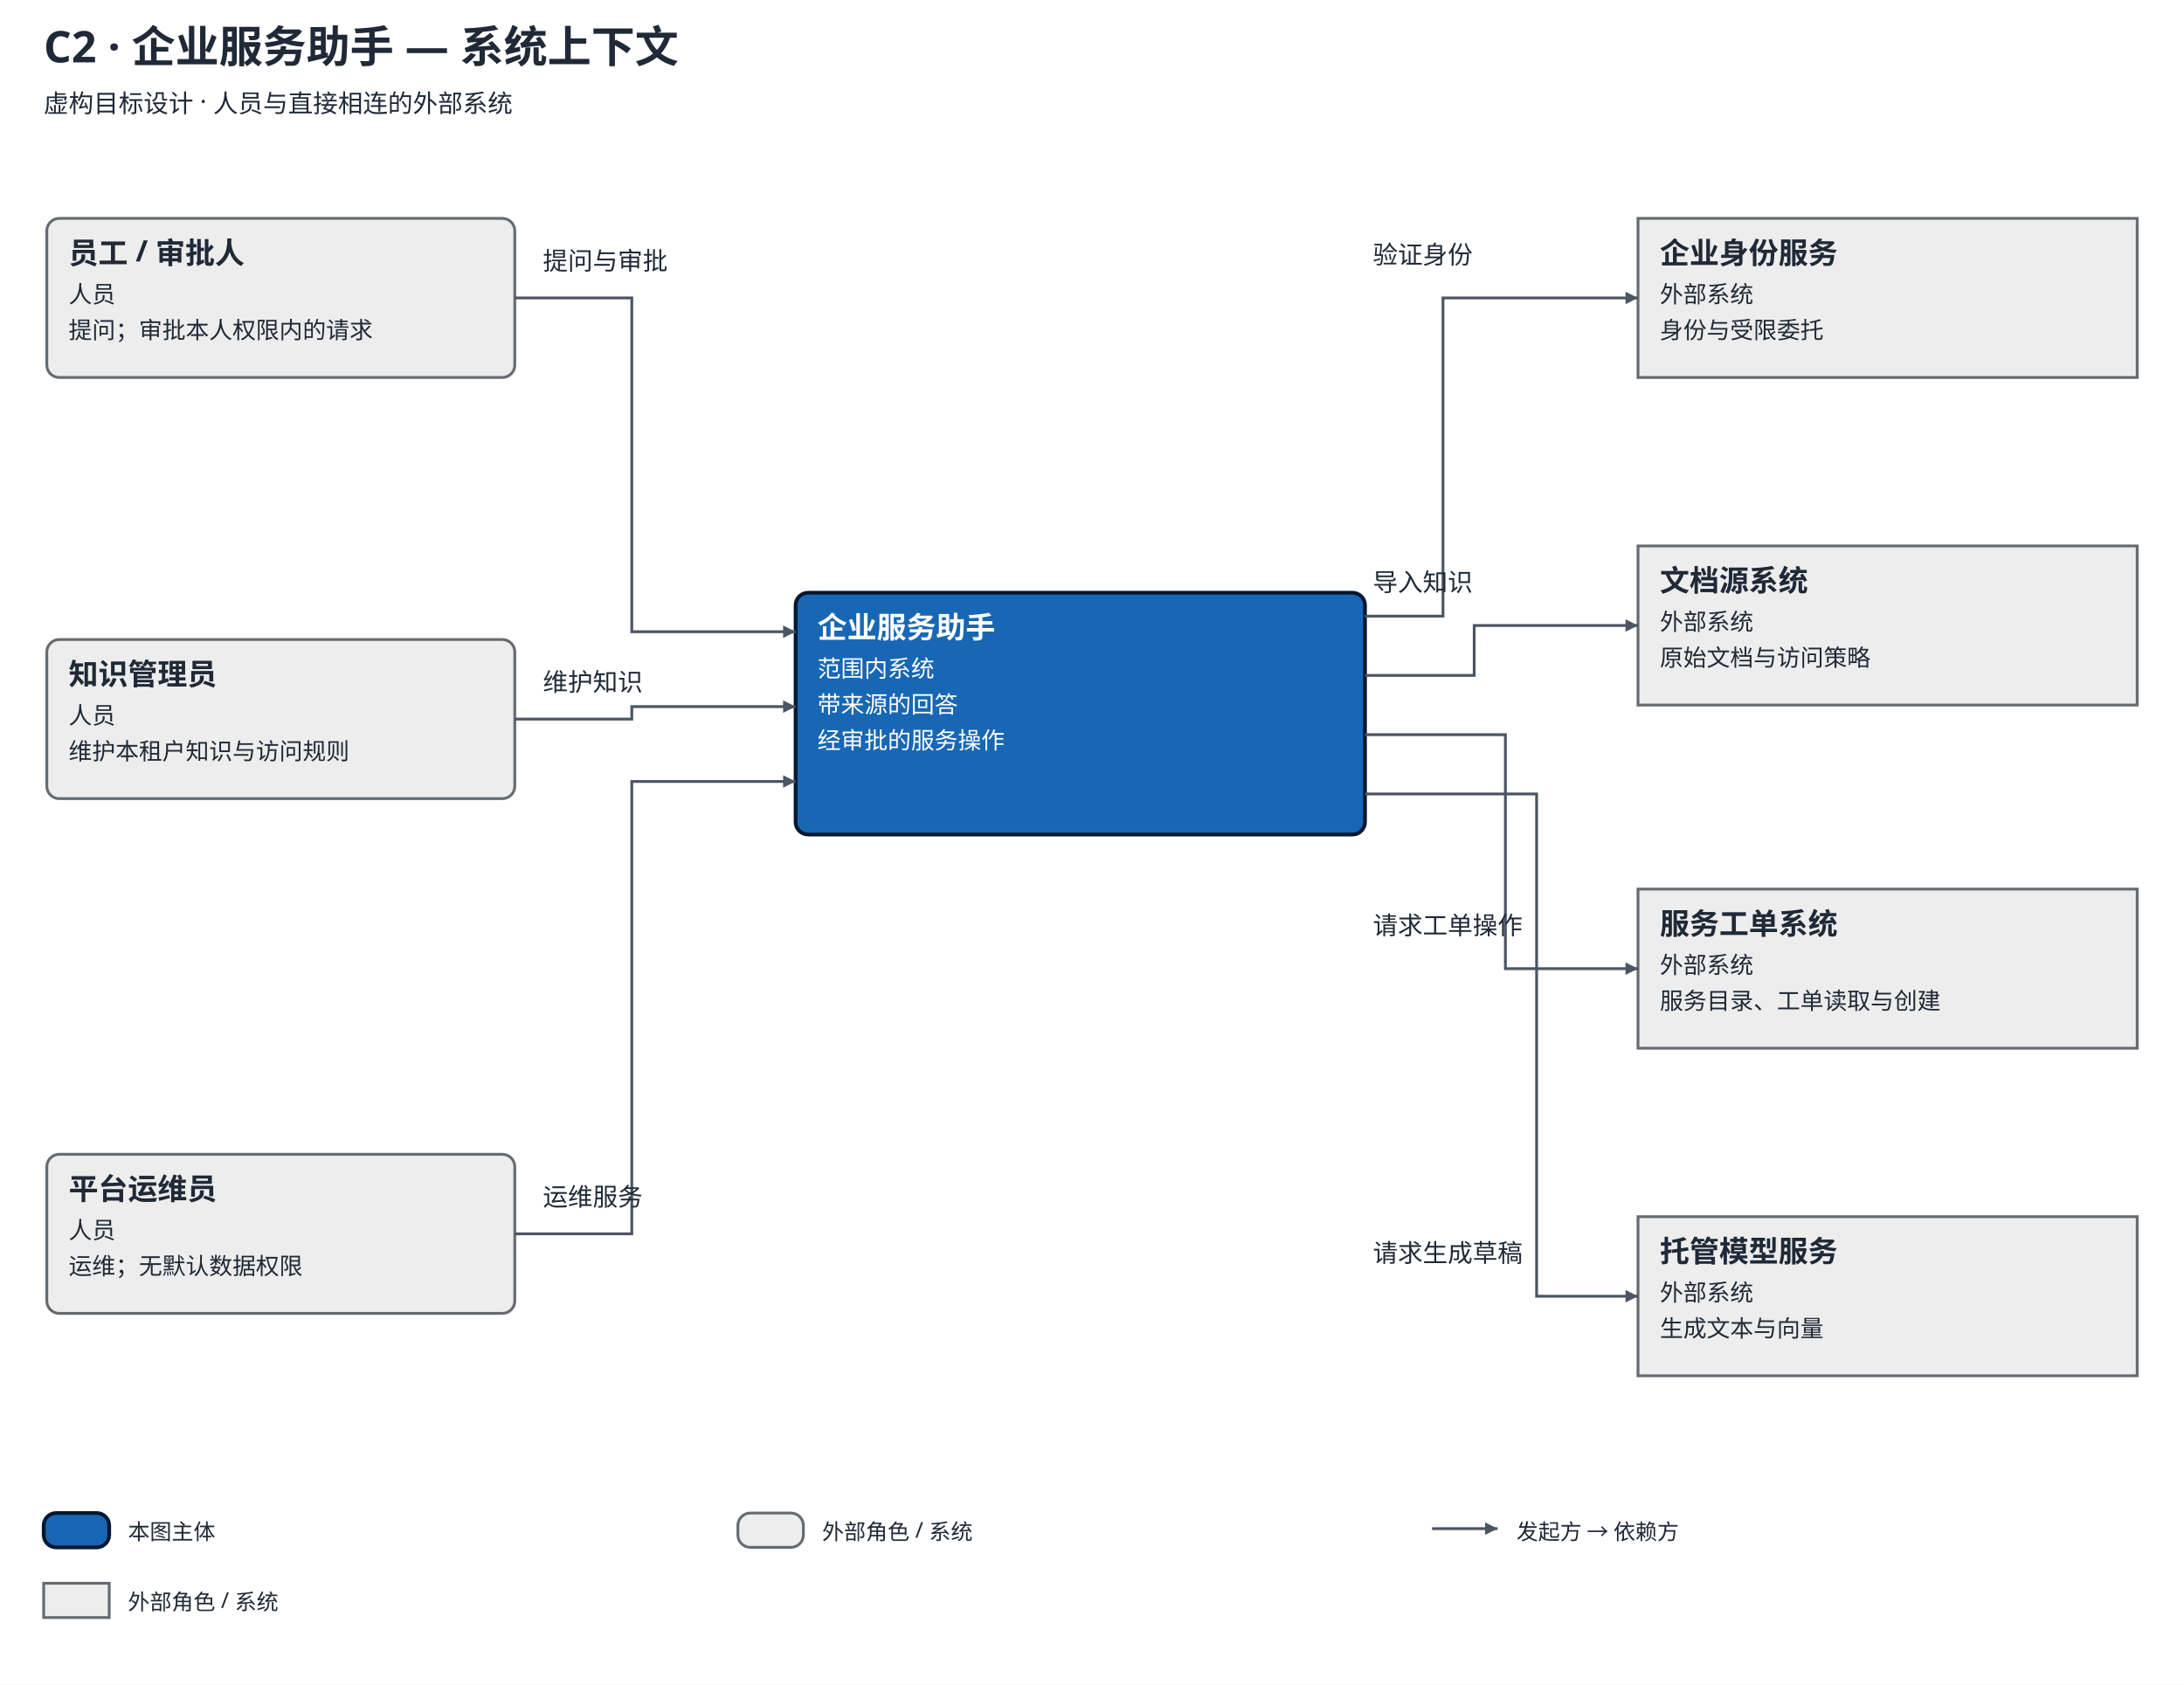
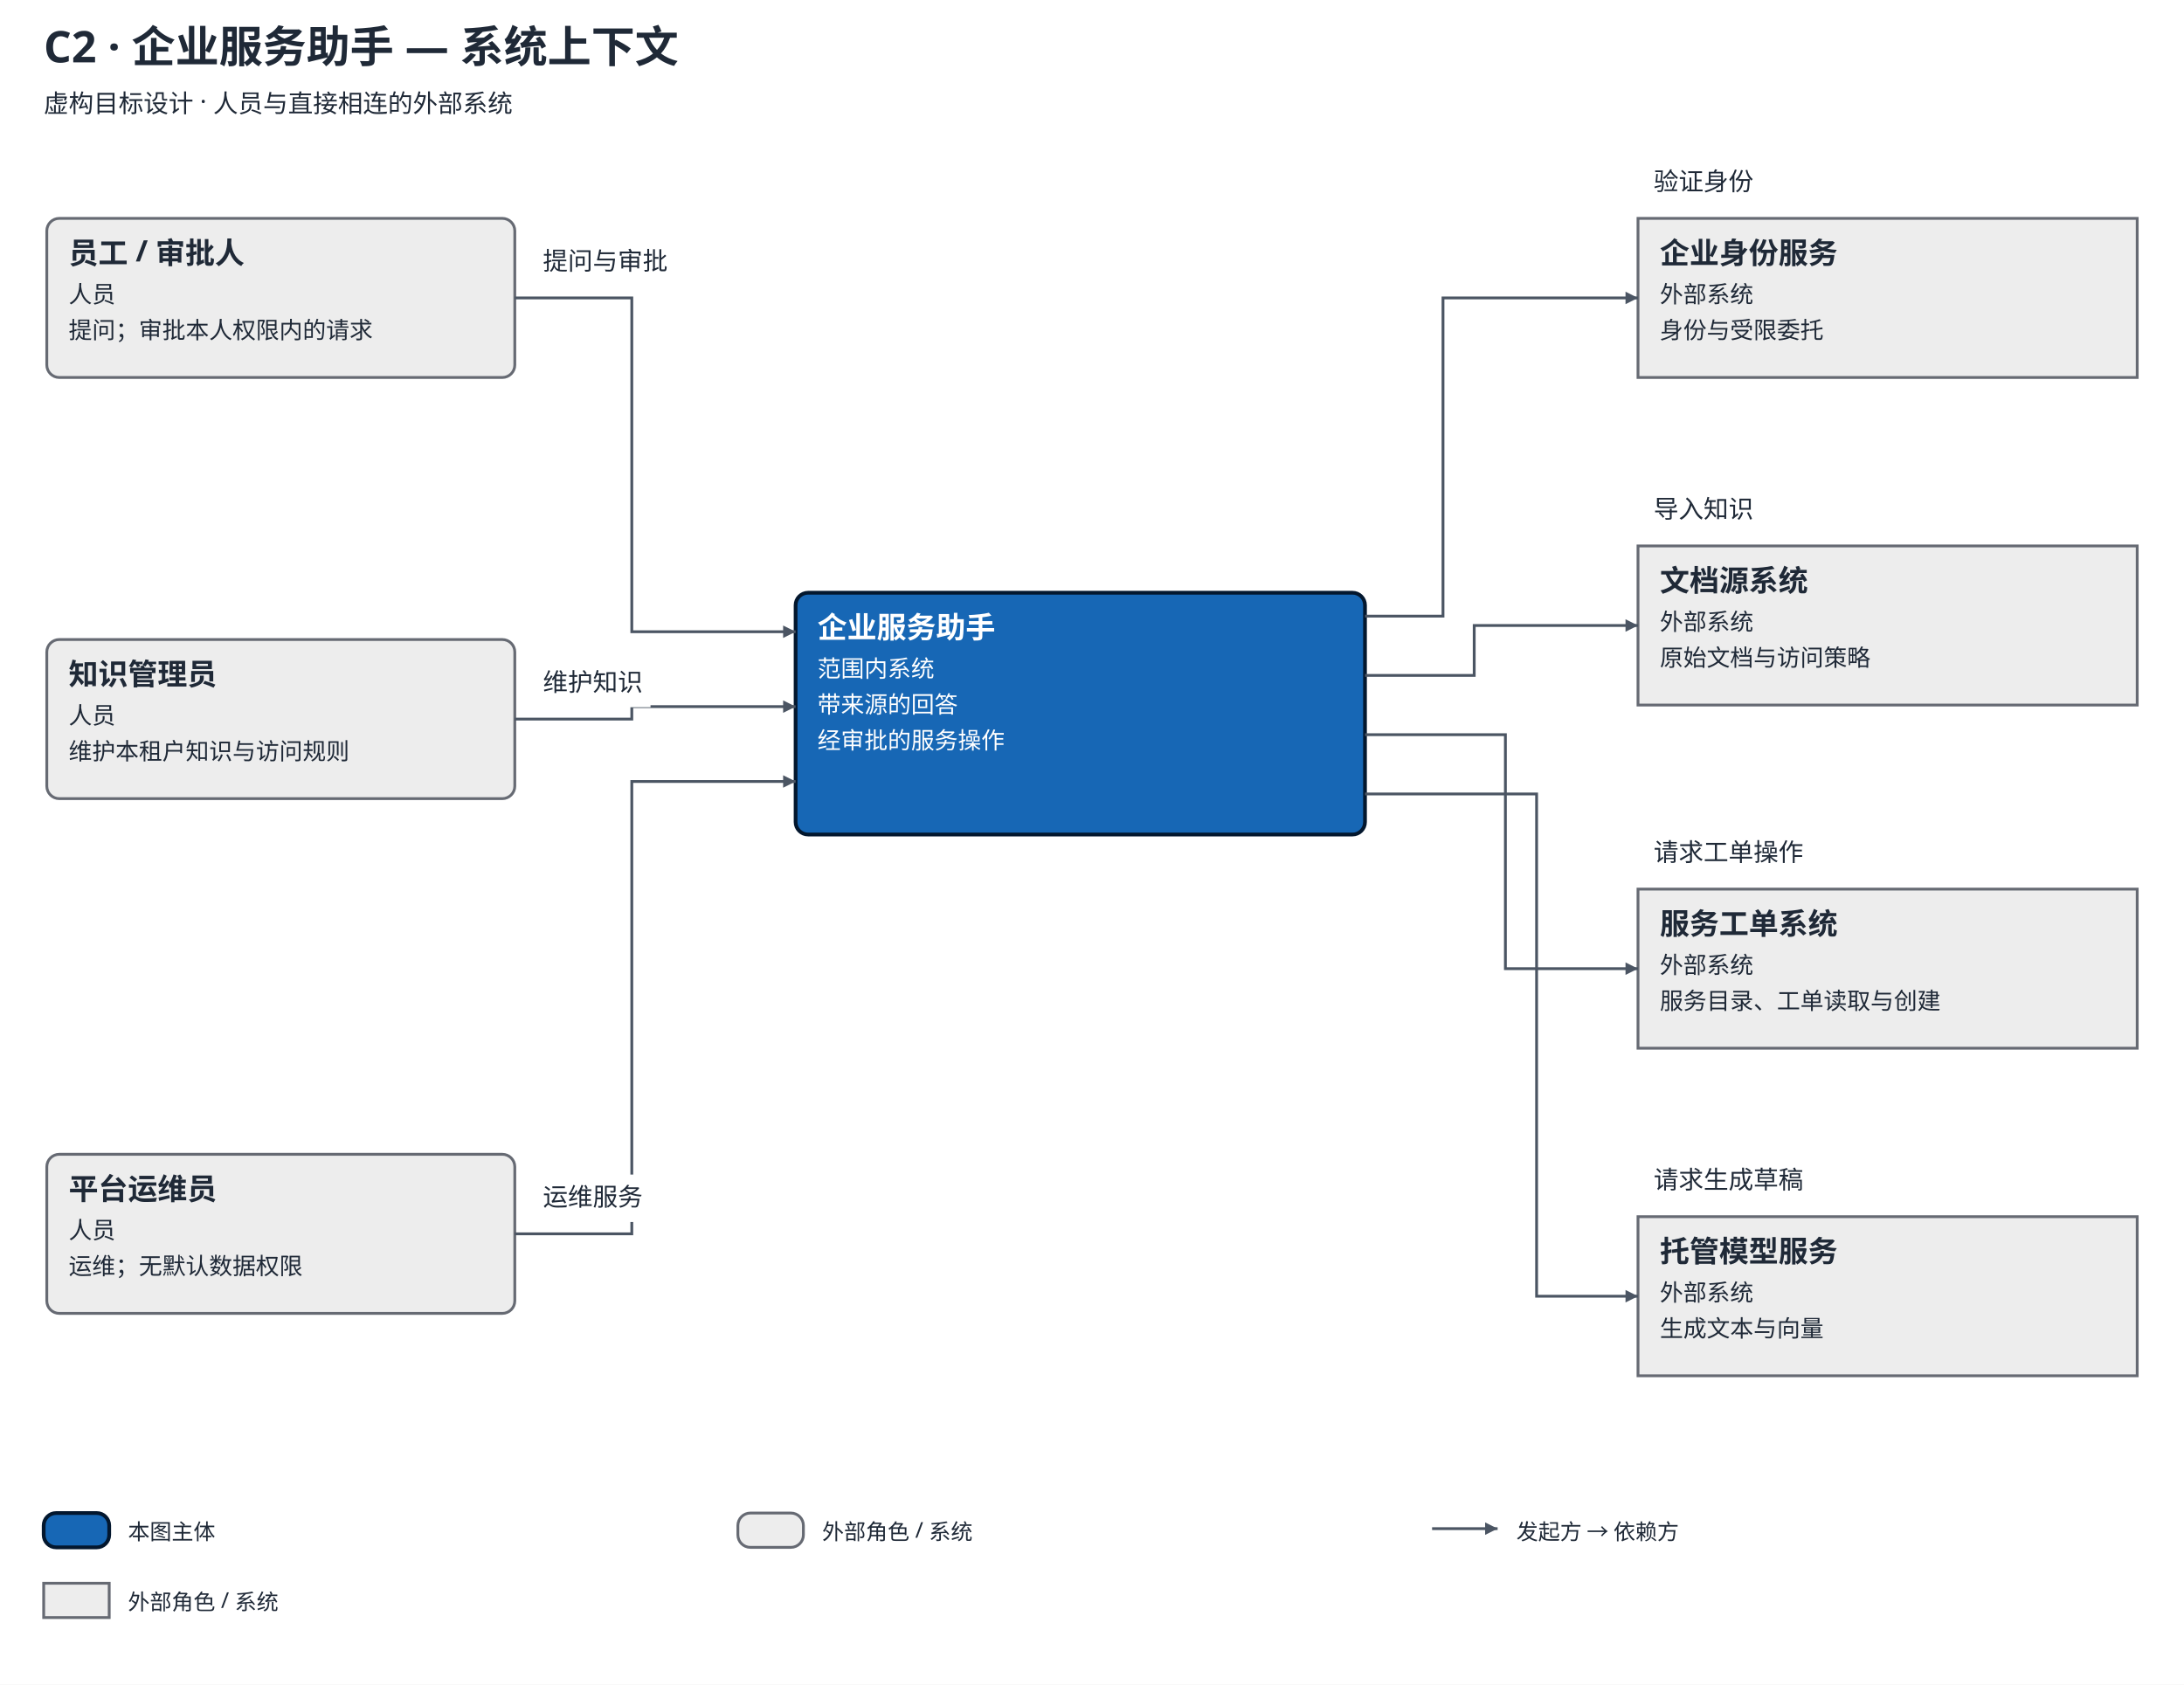
<svg xmlns="http://www.w3.org/2000/svg" viewBox="0 0 1400 1080" lang="zh" data-archatlas="0.1">
  <defs>
    <marker id="arrow" markerWidth="8" markerHeight="8" refX="8" refY="4" orient="auto" markerUnits="userSpaceOnUse">
      <path d="M0,0 L8,4 L0,8 Z" fill="#4B5563" />
    </marker>
  </defs>
  <rect data-role="canvas" width="1400" height="1080" fill="#ffffff" />
  <text x="28" y="40" font-family="Noto Sans, Noto Sans CJK SC, sans-serif" font-size="28" font-weight="700" fill="#1F2937">C2 · 企业服务助手 — 系统上下文</text>
  <text x="28" y="72" font-family="Noto Sans, Noto Sans CJK SC, sans-serif" font-size="16" font-weight="400" fill="#1F2937">虚构目标设计 · 人员与直接相连的外部系统</text>
  <rect x="510" y="380" width="365" height="155" data-role="node" data-id="S-assistant" data-kind="system" fill="#1767B5" stroke="#03172E" stroke-width="2.4" rx="8" />
  <text x="524" y="409" font-family="Noto Sans, Noto Sans CJK SC, sans-serif" font-size="19" font-weight="700" fill="#ffffff" data-owner="S-assistant" data-role="name">企业服务助手</text>
  <text x="524" y="434" font-family="Noto Sans, Noto Sans CJK SC, sans-serif" font-size="15" font-weight="400" fill="#ffffff" data-owner="S-assistant" data-role="sub">范围内系统</text>
  <text x="524" y="457" font-family="Noto Sans, Noto Sans CJK SC, sans-serif" font-size="15" font-weight="400" fill="#ffffff" data-owner="S-assistant" data-role="sub">带来源的回答</text>
  <text x="524" y="480" font-family="Noto Sans, Noto Sans CJK SC, sans-serif" font-size="15" font-weight="400" fill="#ffffff" data-owner="S-assistant" data-role="sub">经审批的服务操作</text>
  <rect x="30" y="140" width="300" height="102" data-role="node" data-id="R-employee" data-kind="person" fill="#EDEDED" stroke="#666A73" stroke-width="1.8" rx="8" />
  <text x="44" y="169" font-family="Noto Sans, Noto Sans CJK SC, sans-serif" font-size="19" font-weight="700" fill="#1F2937" data-owner="R-employee" data-role="name">员工 / 审批人</text>
  <text x="44" y="194" font-family="Noto Sans, Noto Sans CJK SC, sans-serif" font-size="15" font-weight="400" fill="#1F2937" data-owner="R-employee" data-role="sub">人员</text>
  <text x="44" y="217" font-family="Noto Sans, Noto Sans CJK SC, sans-serif" font-size="15" font-weight="400" fill="#1F2937" data-owner="R-employee" data-role="sub">提问；审批本人权限内的请求</text>
  <polyline points="330,191 405,191 405,405 510,405" data-role="edge" data-id="CTX-1" data-from="R-employee" data-to="S-assistant" data-kind="call" fill="none" stroke="#4B5563" stroke-width="1.8" marker-end="url(#arrow)" />
-   <text x="348" y="173" font-family="Noto Sans, Noto Sans CJK SC, sans-serif" font-size="16" font-weight="400" fill="#1F2937">提问与审批</text>
+   <rect x="343" y="153" width="90.0" height="30.4" fill="#ffffff" data-role="label-bg" data-id="label-CTX-1" data-parent="CTX-1" />
+   <text x="348" y="173" font-family="Noto Sans, Noto Sans CJK SC, sans-serif" font-size="16" font-weight="400" fill="#1F2937" data-owner="CTX-1" data-role="edge-label">提问与审批</text>
  <rect x="30" y="410" width="300" height="102" data-role="node" data-id="R-steward" data-kind="person" fill="#EDEDED" stroke="#666A73" stroke-width="1.8" rx="8" />
  <text x="44" y="439" font-family="Noto Sans, Noto Sans CJK SC, sans-serif" font-size="19" font-weight="700" fill="#1F2937" data-owner="R-steward" data-role="name">知识管理员</text>
  <text x="44" y="464" font-family="Noto Sans, Noto Sans CJK SC, sans-serif" font-size="15" font-weight="400" fill="#1F2937" data-owner="R-steward" data-role="sub">人员</text>
  <text x="44" y="487" font-family="Noto Sans, Noto Sans CJK SC, sans-serif" font-size="15" font-weight="400" fill="#1F2937" data-owner="R-steward" data-role="sub">维护本租户知识与访问规则</text>
  <polyline points="330,461 405,461 405,453 510,453" data-role="edge" data-id="CTX-2" data-from="R-steward" data-to="S-assistant" data-kind="call" fill="none" stroke="#4B5563" stroke-width="1.8" marker-end="url(#arrow)" />
-   <text x="348" y="443" font-family="Noto Sans, Noto Sans CJK SC, sans-serif" font-size="16" font-weight="400" fill="#1F2937">维护知识</text>
+   <rect x="343" y="423" width="74.0" height="30.4" fill="#ffffff" data-role="label-bg" data-id="label-CTX-2" data-parent="CTX-2" />
+   <text x="348" y="443" font-family="Noto Sans, Noto Sans CJK SC, sans-serif" font-size="16" font-weight="400" fill="#1F2937" data-owner="CTX-2" data-role="edge-label">维护知识</text>
  <rect x="30" y="740" width="300" height="102" data-role="node" data-id="R-operator" data-kind="person" fill="#EDEDED" stroke="#666A73" stroke-width="1.8" rx="8" />
  <text x="44" y="769" font-family="Noto Sans, Noto Sans CJK SC, sans-serif" font-size="19" font-weight="700" fill="#1F2937" data-owner="R-operator" data-role="name">平台运维员</text>
  <text x="44" y="794" font-family="Noto Sans, Noto Sans CJK SC, sans-serif" font-size="15" font-weight="400" fill="#1F2937" data-owner="R-operator" data-role="sub">人员</text>
  <text x="44" y="817" font-family="Noto Sans, Noto Sans CJK SC, sans-serif" font-size="15" font-weight="400" fill="#1F2937" data-owner="R-operator" data-role="sub">运维；无默认数据权限</text>
  <polyline points="330,791 405,791 405,501 510,501" data-role="edge" data-id="CTX-3" data-from="R-operator" data-to="S-assistant" data-kind="call" fill="none" stroke="#4B5563" stroke-width="1.8" marker-end="url(#arrow)" />
-   <text x="348" y="773" font-family="Noto Sans, Noto Sans CJK SC, sans-serif" font-size="16" font-weight="400" fill="#1F2937">运维服务</text>
+   <rect x="343" y="753" width="74.0" height="30.4" fill="#ffffff" data-role="label-bg" data-id="label-CTX-3" data-parent="CTX-3" />
+   <text x="348" y="773" font-family="Noto Sans, Noto Sans CJK SC, sans-serif" font-size="16" font-weight="400" fill="#1F2937" data-owner="CTX-3" data-role="edge-label">运维服务</text>
  <rect x="1050" y="140" width="320" height="102" data-role="node" data-id="X-idp" data-kind="external" fill="#EDEDED" stroke="#666A73" stroke-width="1.8" rx="0" />
  <text x="1064" y="169" font-family="Noto Sans, Noto Sans CJK SC, sans-serif" font-size="19" font-weight="700" fill="#1F2937" data-owner="X-idp" data-role="name">企业身份服务</text>
  <text x="1064" y="194" font-family="Noto Sans, Noto Sans CJK SC, sans-serif" font-size="15" font-weight="400" fill="#1F2937" data-owner="X-idp" data-role="sub">外部系统</text>
  <text x="1064" y="217" font-family="Noto Sans, Noto Sans CJK SC, sans-serif" font-size="15" font-weight="400" fill="#1F2937" data-owner="X-idp" data-role="sub">身份与受限委托</text>
  <polyline points="875,395 925,395 925,191 1050,191" data-role="edge" data-id="CTX-4" data-from="S-assistant" data-to="X-idp" data-kind="call" fill="none" stroke="#4B5563" stroke-width="1.8" marker-end="url(#arrow)" />
-   <text x="880" y="169" font-family="Noto Sans, Noto Sans CJK SC, sans-serif" font-size="16" font-weight="400" fill="#1F2937">验证身份</text>
+   <rect x="1055" y="102" width="74.0" height="30.4" fill="#ffffff" data-role="label-bg" data-id="label-CTX-4" data-parent="CTX-4" />
+   <text x="1060" y="122" font-family="Noto Sans, Noto Sans CJK SC, sans-serif" font-size="16" font-weight="400" fill="#1F2937" data-owner="CTX-4" data-role="edge-label">验证身份</text>
  <rect x="1050" y="350" width="320" height="102" data-role="node" data-id="X-doc" data-kind="external" fill="#EDEDED" stroke="#666A73" stroke-width="1.8" rx="0" />
  <text x="1064" y="379" font-family="Noto Sans, Noto Sans CJK SC, sans-serif" font-size="19" font-weight="700" fill="#1F2937" data-owner="X-doc" data-role="name">文档源系统</text>
  <text x="1064" y="404" font-family="Noto Sans, Noto Sans CJK SC, sans-serif" font-size="15" font-weight="400" fill="#1F2937" data-owner="X-doc" data-role="sub">外部系统</text>
  <text x="1064" y="427" font-family="Noto Sans, Noto Sans CJK SC, sans-serif" font-size="15" font-weight="400" fill="#1F2937" data-owner="X-doc" data-role="sub">原始文档与访问策略</text>
  <polyline points="875,433 945,433 945,401 1050,401" data-role="edge" data-id="CTX-5" data-from="S-assistant" data-to="X-doc" data-kind="call" fill="none" stroke="#4B5563" stroke-width="1.8" marker-end="url(#arrow)" />
-   <text x="880" y="379" font-family="Noto Sans, Noto Sans CJK SC, sans-serif" font-size="16" font-weight="400" fill="#1F2937">导入知识</text>
+   <rect x="1055" y="312" width="74.0" height="30.4" fill="#ffffff" data-role="label-bg" data-id="label-CTX-5" data-parent="CTX-5" />
+   <text x="1060" y="332" font-family="Noto Sans, Noto Sans CJK SC, sans-serif" font-size="16" font-weight="400" fill="#1F2937" data-owner="CTX-5" data-role="edge-label">导入知识</text>
  <rect x="1050" y="570" width="320" height="102" data-role="node" data-id="X-desk" data-kind="external" fill="#EDEDED" stroke="#666A73" stroke-width="1.8" rx="0" />
  <text x="1064" y="599" font-family="Noto Sans, Noto Sans CJK SC, sans-serif" font-size="19" font-weight="700" fill="#1F2937" data-owner="X-desk" data-role="name">服务工单系统</text>
  <text x="1064" y="624" font-family="Noto Sans, Noto Sans CJK SC, sans-serif" font-size="15" font-weight="400" fill="#1F2937" data-owner="X-desk" data-role="sub">外部系统</text>
  <text x="1064" y="647" font-family="Noto Sans, Noto Sans CJK SC, sans-serif" font-size="15" font-weight="400" fill="#1F2937" data-owner="X-desk" data-role="sub">服务目录、工单读取与创建</text>
  <polyline points="875,471 965,471 965,621 1050,621" data-role="edge" data-id="CTX-6" data-from="S-assistant" data-to="X-desk" data-kind="call" fill="none" stroke="#4B5563" stroke-width="1.8" marker-end="url(#arrow)" />
-   <text x="880" y="599" font-family="Noto Sans, Noto Sans CJK SC, sans-serif" font-size="16" font-weight="400" fill="#1F2937">请求工单操作</text>
+   <rect x="1055" y="532" width="106.0" height="30.4" fill="#ffffff" data-role="label-bg" data-id="label-CTX-6" data-parent="CTX-6" />
+   <text x="1060" y="552" font-family="Noto Sans, Noto Sans CJK SC, sans-serif" font-size="16" font-weight="400" fill="#1F2937" data-owner="CTX-6" data-role="edge-label">请求工单操作</text>
  <rect x="1050" y="780" width="320" height="102" data-role="node" data-id="X-model" data-kind="external" fill="#EDEDED" stroke="#666A73" stroke-width="1.8" rx="0" />
  <text x="1064" y="809" font-family="Noto Sans, Noto Sans CJK SC, sans-serif" font-size="19" font-weight="700" fill="#1F2937" data-owner="X-model" data-role="name">托管模型服务</text>
  <text x="1064" y="834" font-family="Noto Sans, Noto Sans CJK SC, sans-serif" font-size="15" font-weight="400" fill="#1F2937" data-owner="X-model" data-role="sub">外部系统</text>
  <text x="1064" y="857" font-family="Noto Sans, Noto Sans CJK SC, sans-serif" font-size="15" font-weight="400" fill="#1F2937" data-owner="X-model" data-role="sub">生成文本与向量</text>
  <polyline points="875,509 985,509 985,831 1050,831" data-role="edge" data-id="CTX-7" data-from="S-assistant" data-to="X-model" data-kind="call" fill="none" stroke="#4B5563" stroke-width="1.8" marker-end="url(#arrow)" />
-   <text x="880" y="809" font-family="Noto Sans, Noto Sans CJK SC, sans-serif" font-size="16" font-weight="400" fill="#1F2937">请求生成草稿</text>
+   <rect x="1055" y="742" width="106.0" height="30.4" fill="#ffffff" data-role="label-bg" data-id="label-CTX-7" data-parent="CTX-7" />
+   <text x="1060" y="762" font-family="Noto Sans, Noto Sans CJK SC, sans-serif" font-size="16" font-weight="400" fill="#1F2937" data-owner="CTX-7" data-role="edge-label">请求生成草稿</text>
  <rect x="28" y="970" width="42" height="22" data-role="legend-swatch" data-id="__legend-swatch-1" fill="#1767B5" stroke="#03172E" stroke-width="2.4" rx="8" />
  <text x="82" y="987" font-family="Noto Sans, Noto Sans CJK SC, sans-serif" font-size="14" font-weight="400" fill="#1F2937" data-role="legend" data-id="legend-1">本图主体</text>
  <rect x="473" y="970" width="42" height="22" data-role="legend-swatch" data-id="__legend-swatch-2" fill="#EDEDED" stroke="#666A73" stroke-width="1.8" rx="8" />
  <text x="527" y="987" font-family="Noto Sans, Noto Sans CJK SC, sans-serif" font-size="14" font-weight="400" fill="#1F2937" data-role="legend" data-id="legend-2">外部角色 / 系统</text>
  <polyline points="918,980 960,980" data-role="edge" data-kind="legend" data-id="legend-line-3" fill="none" stroke="#4B5563" stroke-width="1.8" marker-end="url(#arrow)" />
  <text x="972" y="987" font-family="Noto Sans, Noto Sans CJK SC, sans-serif" font-size="14" font-weight="400" fill="#1F2937" data-role="legend" data-id="legend-3">发起方 → 依赖方</text>
  <rect x="28" y="1015" width="42" height="22" data-role="legend-swatch" data-id="__legend-swatch-4" fill="#EDEDED" stroke="#666A73" stroke-width="1.8" rx="0" />
  <text x="82" y="1032" font-family="Noto Sans, Noto Sans CJK SC, sans-serif" font-size="14" font-weight="400" fill="#1F2937" data-role="legend" data-id="legend-4">外部角色 / 系统</text>
</svg>
